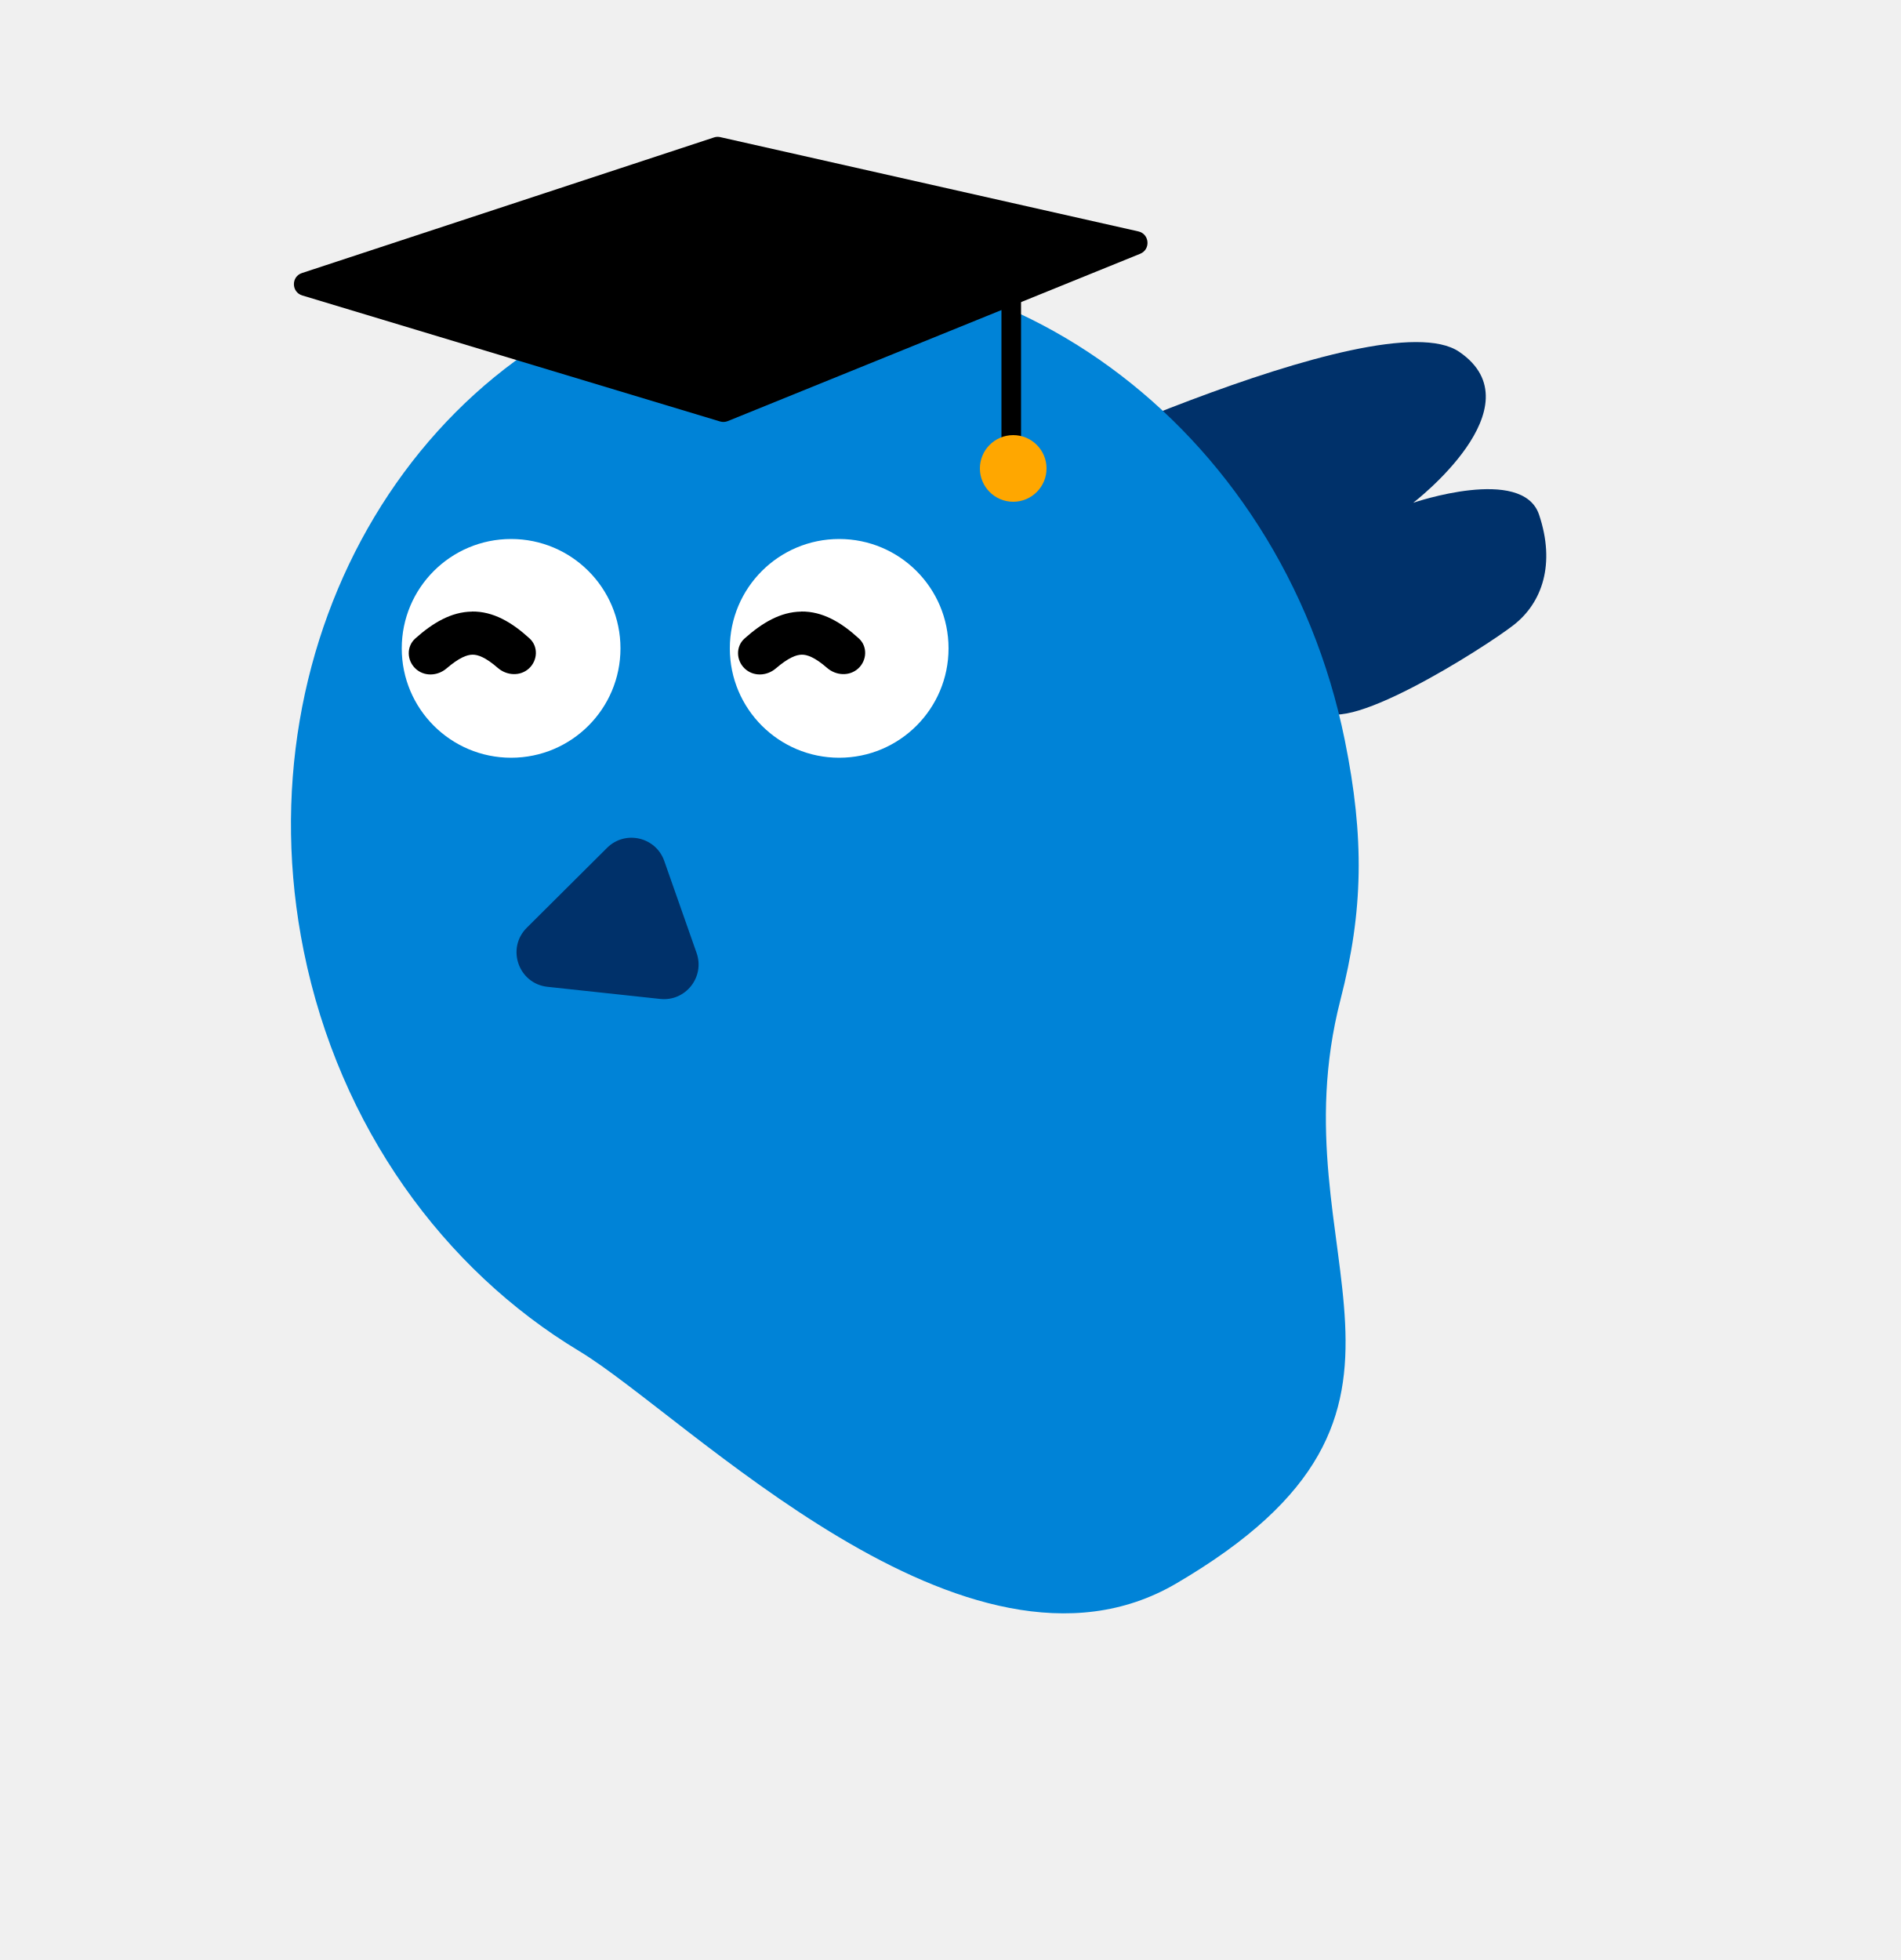
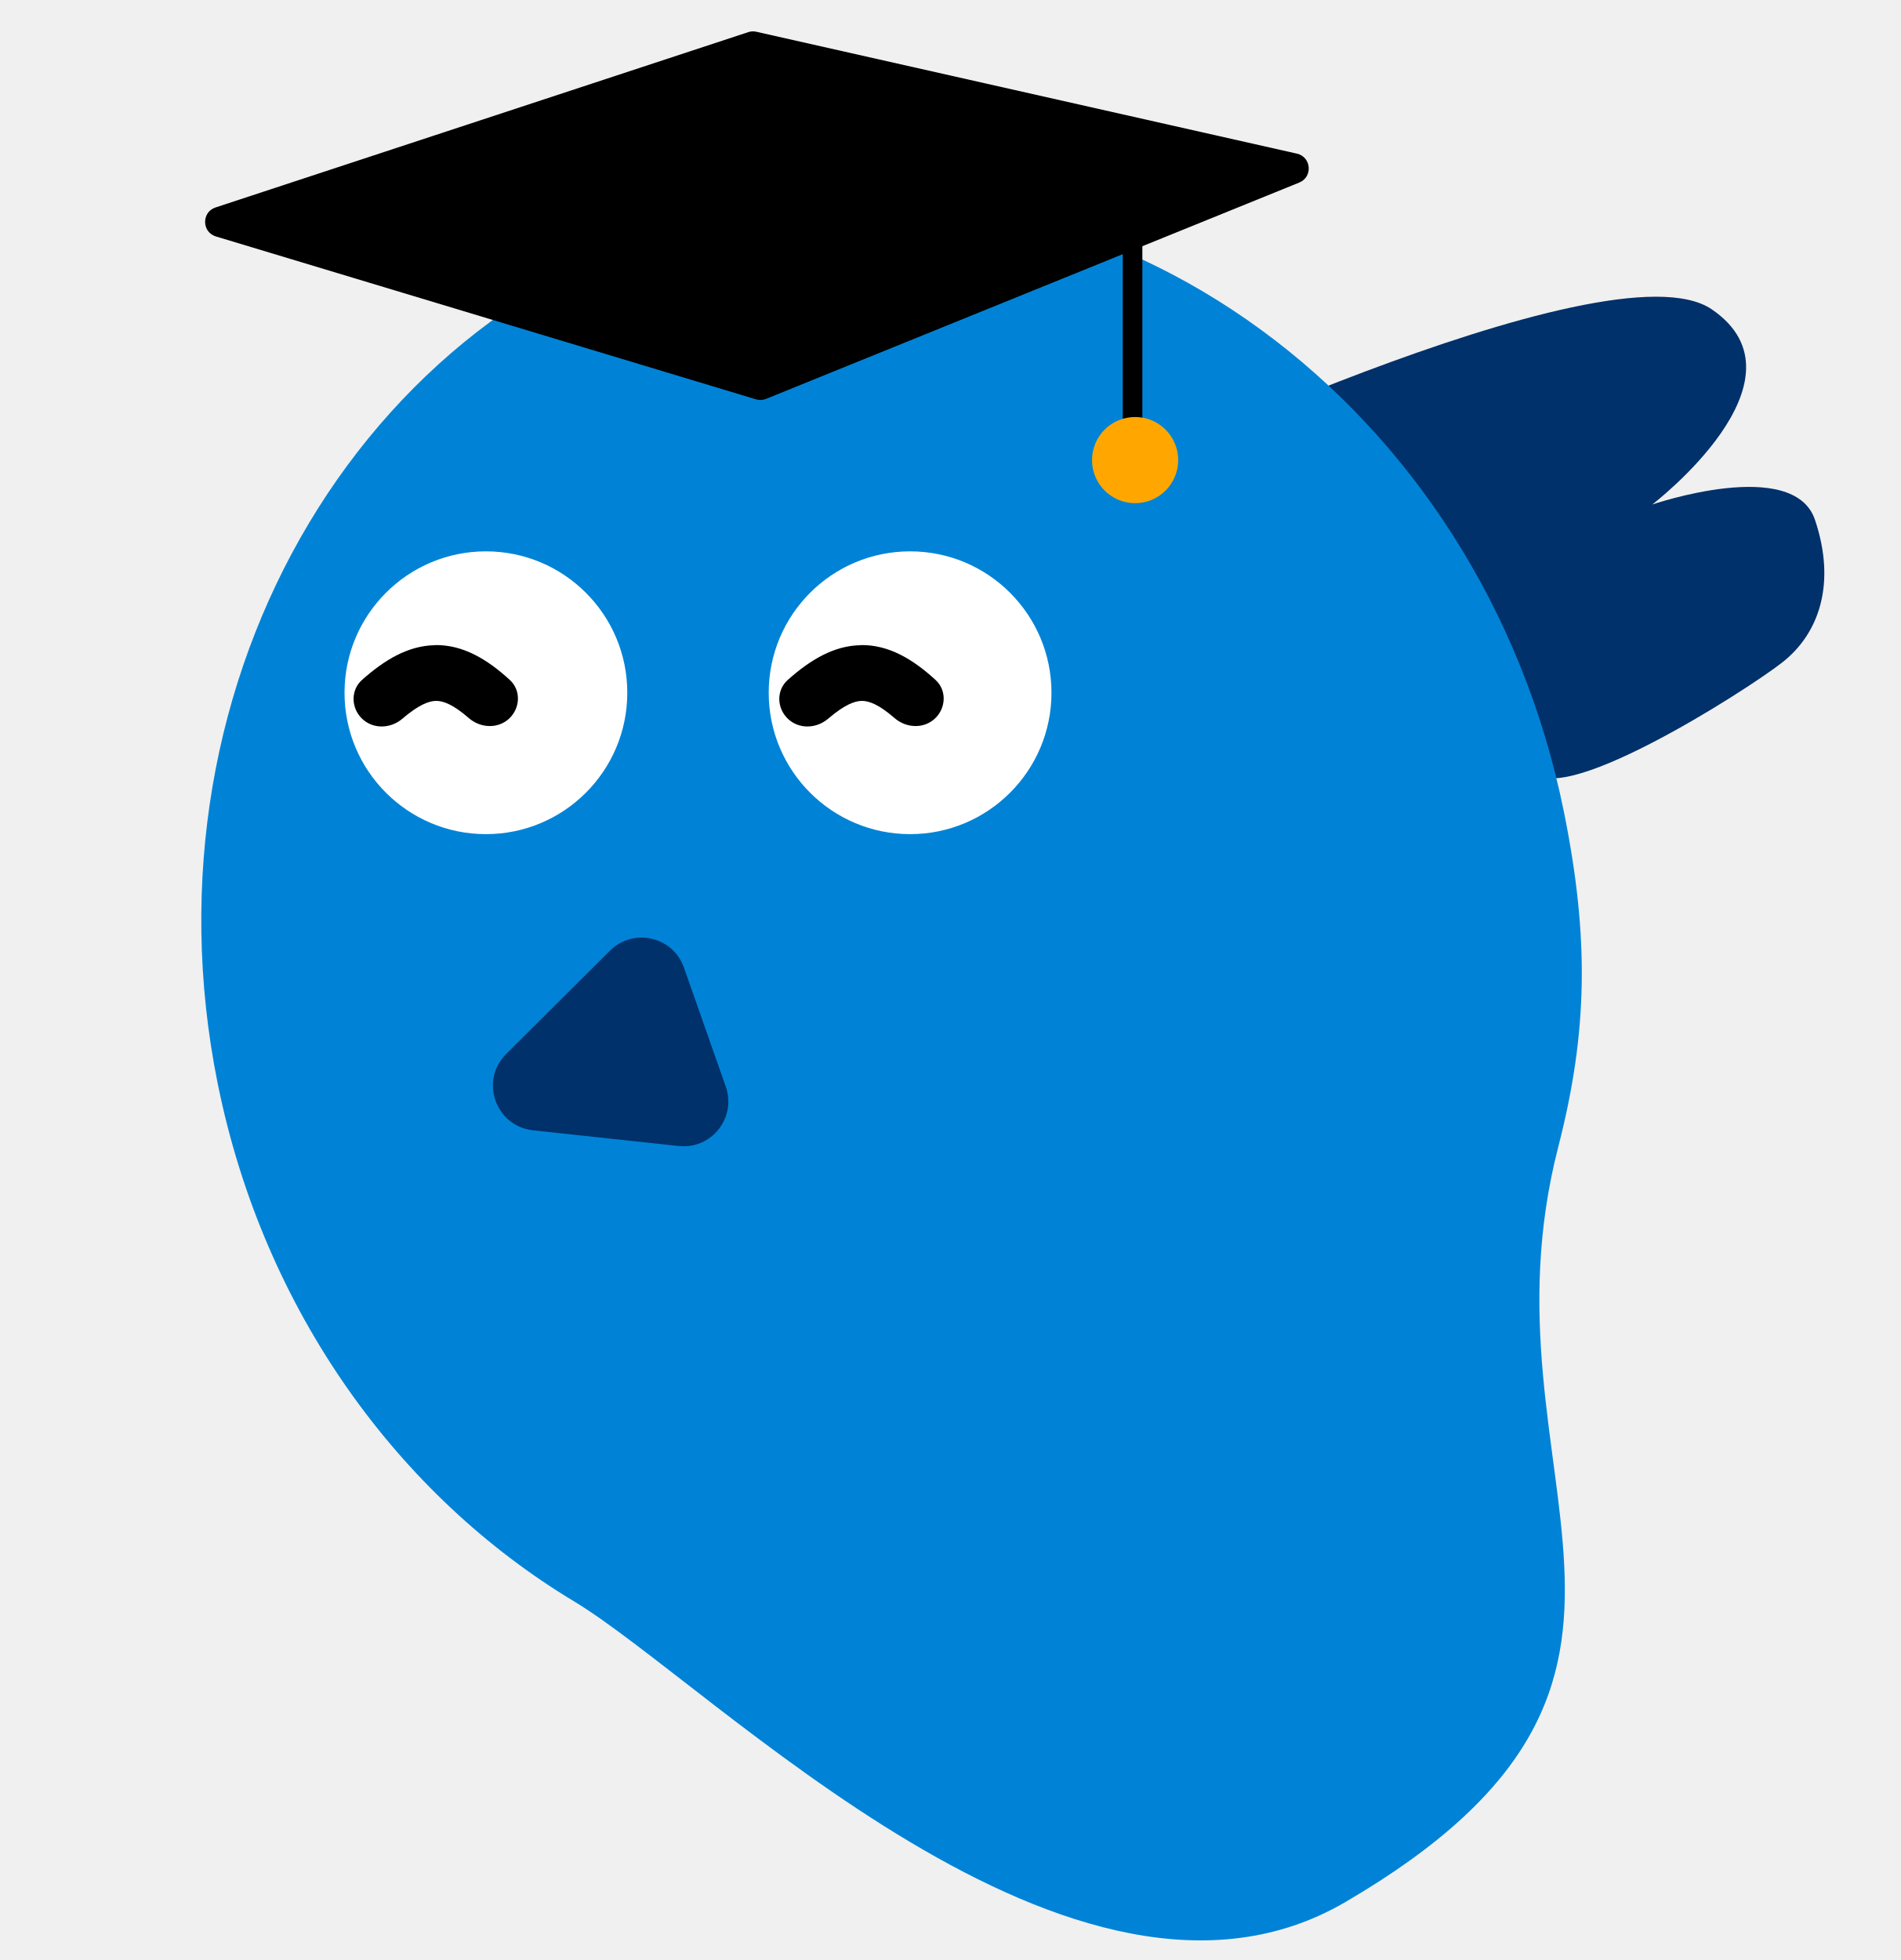
- <svg xmlns="http://www.w3.org/2000/svg" id="fred-smart_svg__Layer_1" viewBox="0 0 485 500">
+ <svg xmlns="http://www.w3.org/2000/svg" id="fred-smart_svg__Layer_1" version="1.1" viewBox="0 0 485 500">
  <defs>
-     <style>.fred-smart_svg__st1{fill:#fff}.fred-smart_svg__st4{fill:#00316a}</style>
+     <style>.fred-smart_svg__st0{fill:none;stroke:#000;stroke-width:5px}.fred-smart_svg__st1{fill:#fff}.fred-smart_svg__st2{fill:#0083d7}.fred-smart_svg__st3{fill:#ffa700}.fred-smart_svg__st4{fill:#00316a}</style>
  </defs>
-   <path d="M336.69 180.24c4.09 9.19 42.22-15.12 49.49-20.8s10.71-15.54 6.48-28.14c-4.22-12.6-32.11-3.04-32.11-3.04s32.14-24.58 11.74-38.51-121.93 35.15-121.93 35.15 82.24 46.15 86.33 55.34" class="fred-smart_svg__st4" />
-   <path d="M343.09 188.79c5.06 24.96 4.73 43.6-1.09 66.21-17 66 34.13 104.51-42 149-53.32 31.16-124.89-42.87-152.24-59.34-34.52-20.79-61.16-57.15-70.26-102-16.3-80.38 29.94-157.6 103.28-172.47 73.34-14.88 146.01 38.22 162.31 118.6" style="fill:#0083d7" />
-   <path d="M130.4 193.3c15.41 0 27.9-12.49 27.9-27.9s-12.49-27.9-27.9-27.9-27.9 12.49-27.9 27.9 12.49 27.9 27.9 27.9M214.1 193.3c15.41 0 27.9-12.49 27.9-27.9s-12.49-27.9-27.9-27.9-27.9 12.49-27.9 27.9 12.49 27.9 27.9 27.9" class="fred-smart_svg__st1" />
-   <path d="m139.7 251.74 28.73 3.09c6.47.7 11.45-5.59 9.29-11.73l-8.25-23.47c-2.16-6.14-9.98-7.93-14.59-3.34l-20.48 20.38c-5.28 5.25-2.11 14.27 5.29 15.07Z" class="fred-smart_svg__st4" />
-   <path d="M120.39 156c5.44-.07 10.2 2.73 14.73 6.88 2.24 2.05 2.07 5.57-.15 7.63-2.23 2.06-5.67 1.87-7.96-.12-3.17-2.76-5.13-3.4-6.47-3.38-1.42.02-3.42.77-6.63 3.52-2.31 1.97-5.75 2.1-7.94 0s-2.29-5.62-.02-7.65c4.45-3.97 9.14-6.79 14.45-6.86ZM204.4 156c5.44-.07 10.2 2.73 14.73 6.88 2.24 2.05 2.07 5.57-.15 7.63-2.23 2.06-5.67 1.87-7.96-.12-3.17-2.76-5.13-3.4-6.47-3.38-1.42.02-3.42.77-6.63 3.52-2.31 1.97-5.75 2.1-7.94 0s-2.29-5.62-.02-7.65c4.45-3.97 9.13-6.79 14.45-6.86ZM182.15 35.06c.52-.17 1.07-.2 1.6-.08l106.67 24.05c2.87.65 3.19 4.6.47 5.71l-105.21 42.68c-.63.26-1.34.29-1.99.09L77.12 75.37c-2.81-.85-2.86-4.81-.07-5.72l105.11-34.59Z" />
-   <path d="M258 114V61" style="fill:none;stroke:#000;stroke-width:5px" />
-   <circle cx="258.5" cy="119.5" r="8.5" style="fill:#ffa700" />
+   <path class="fred-smart_svg__st4" d="M390.69,195.9c5.29,11.88,54.59-19.55,63.99-26.89s13.85-20.09,8.38-36.38c-5.46-16.29-41.52-3.93-41.52-3.93,0,0,41.55-31.78,15.18-49.79-26.38-18.01-157.65,45.45-157.65,45.45,0,0,106.33,59.67,111.62,71.55" />
+   <path class="fred-smart_svg__st2" d="M398.97,206.96c6.54,32.27,6.12,56.37-1.41,85.6-21.98,85.33,44.13,135.12-54.3,192.65-68.94,40.29-161.47-55.43-196.84-76.72-44.63-26.88-79.08-73.89-90.84-131.88-21.07-103.93,38.71-203.77,133.53-222.99,94.82-19.24,188.78,49.42,209.86,153.34" />
+   <path class="fred-smart_svg__st1" d="M123.97,212.79c19.92,0,36.07-16.15,36.07-36.07s-16.15-36.07-36.07-36.07-36.07,16.15-36.07,36.07,16.15,36.07,36.07,36.07M232.19,212.79c19.92,0,36.07-16.15,36.07-36.07s-16.15-36.07-36.07-36.07-36.07,16.15-36.07,36.07,16.15,36.07,36.07,36.07" />
+   <path class="fred-smart_svg__st4" d="M136,288.35l37.15,4c8.37.91,14.8-7.23,12.01-15.17l-10.67-30.35c-2.79-7.94-12.9-10.25-18.86-4.32l-26.48,26.35c-6.83,6.79-2.73,18.45,6.84,19.48h.01Z" />
+   <path d="M111.03,164.56c7.03-.09,13.19,3.53,19.04,8.9,2.9,2.65,2.68,7.2-.19,9.87-2.88,2.66-7.33,2.42-10.29-.16-4.1-3.57-6.63-4.4-8.37-4.37-1.84.03-4.42,1-8.57,4.55-2.99,2.55-7.43,2.72-10.27,0-2.83-2.72-2.96-7.27-.03-9.89,5.75-5.13,11.82-8.78,18.68-8.87v-.03ZM219.65,164.56c7.03-.09,13.19,3.53,19.04,8.9,2.9,2.65,2.68,7.2-.19,9.87-2.88,2.66-7.33,2.42-10.29-.16-4.1-3.57-6.63-4.4-8.37-4.37-1.84.03-4.42,1-8.57,4.55-2.99,2.55-7.43,2.72-10.27,0s-2.96-7.27-.03-9.89c5.75-5.13,11.8-8.78,18.68-8.87v-.03ZM190.88,8.2c.67-.22,1.38-.26,2.07-.1l137.92,31.09c3.71.84,4.12,5.95.61,7.38l-136.03,55.18c-.81.34-1.73.37-2.57.12L55.09,60.32c-3.63-1.1-3.7-6.22-.09-7.4L190.9,8.2h-.01Z" />
+   <path class="fred-smart_svg__st0" d="M288.95,110.26V41.74" />
+   <circle class="fred-smart_svg__st3" cx="289.6" cy="117.37" r="10.99" />
</svg>
